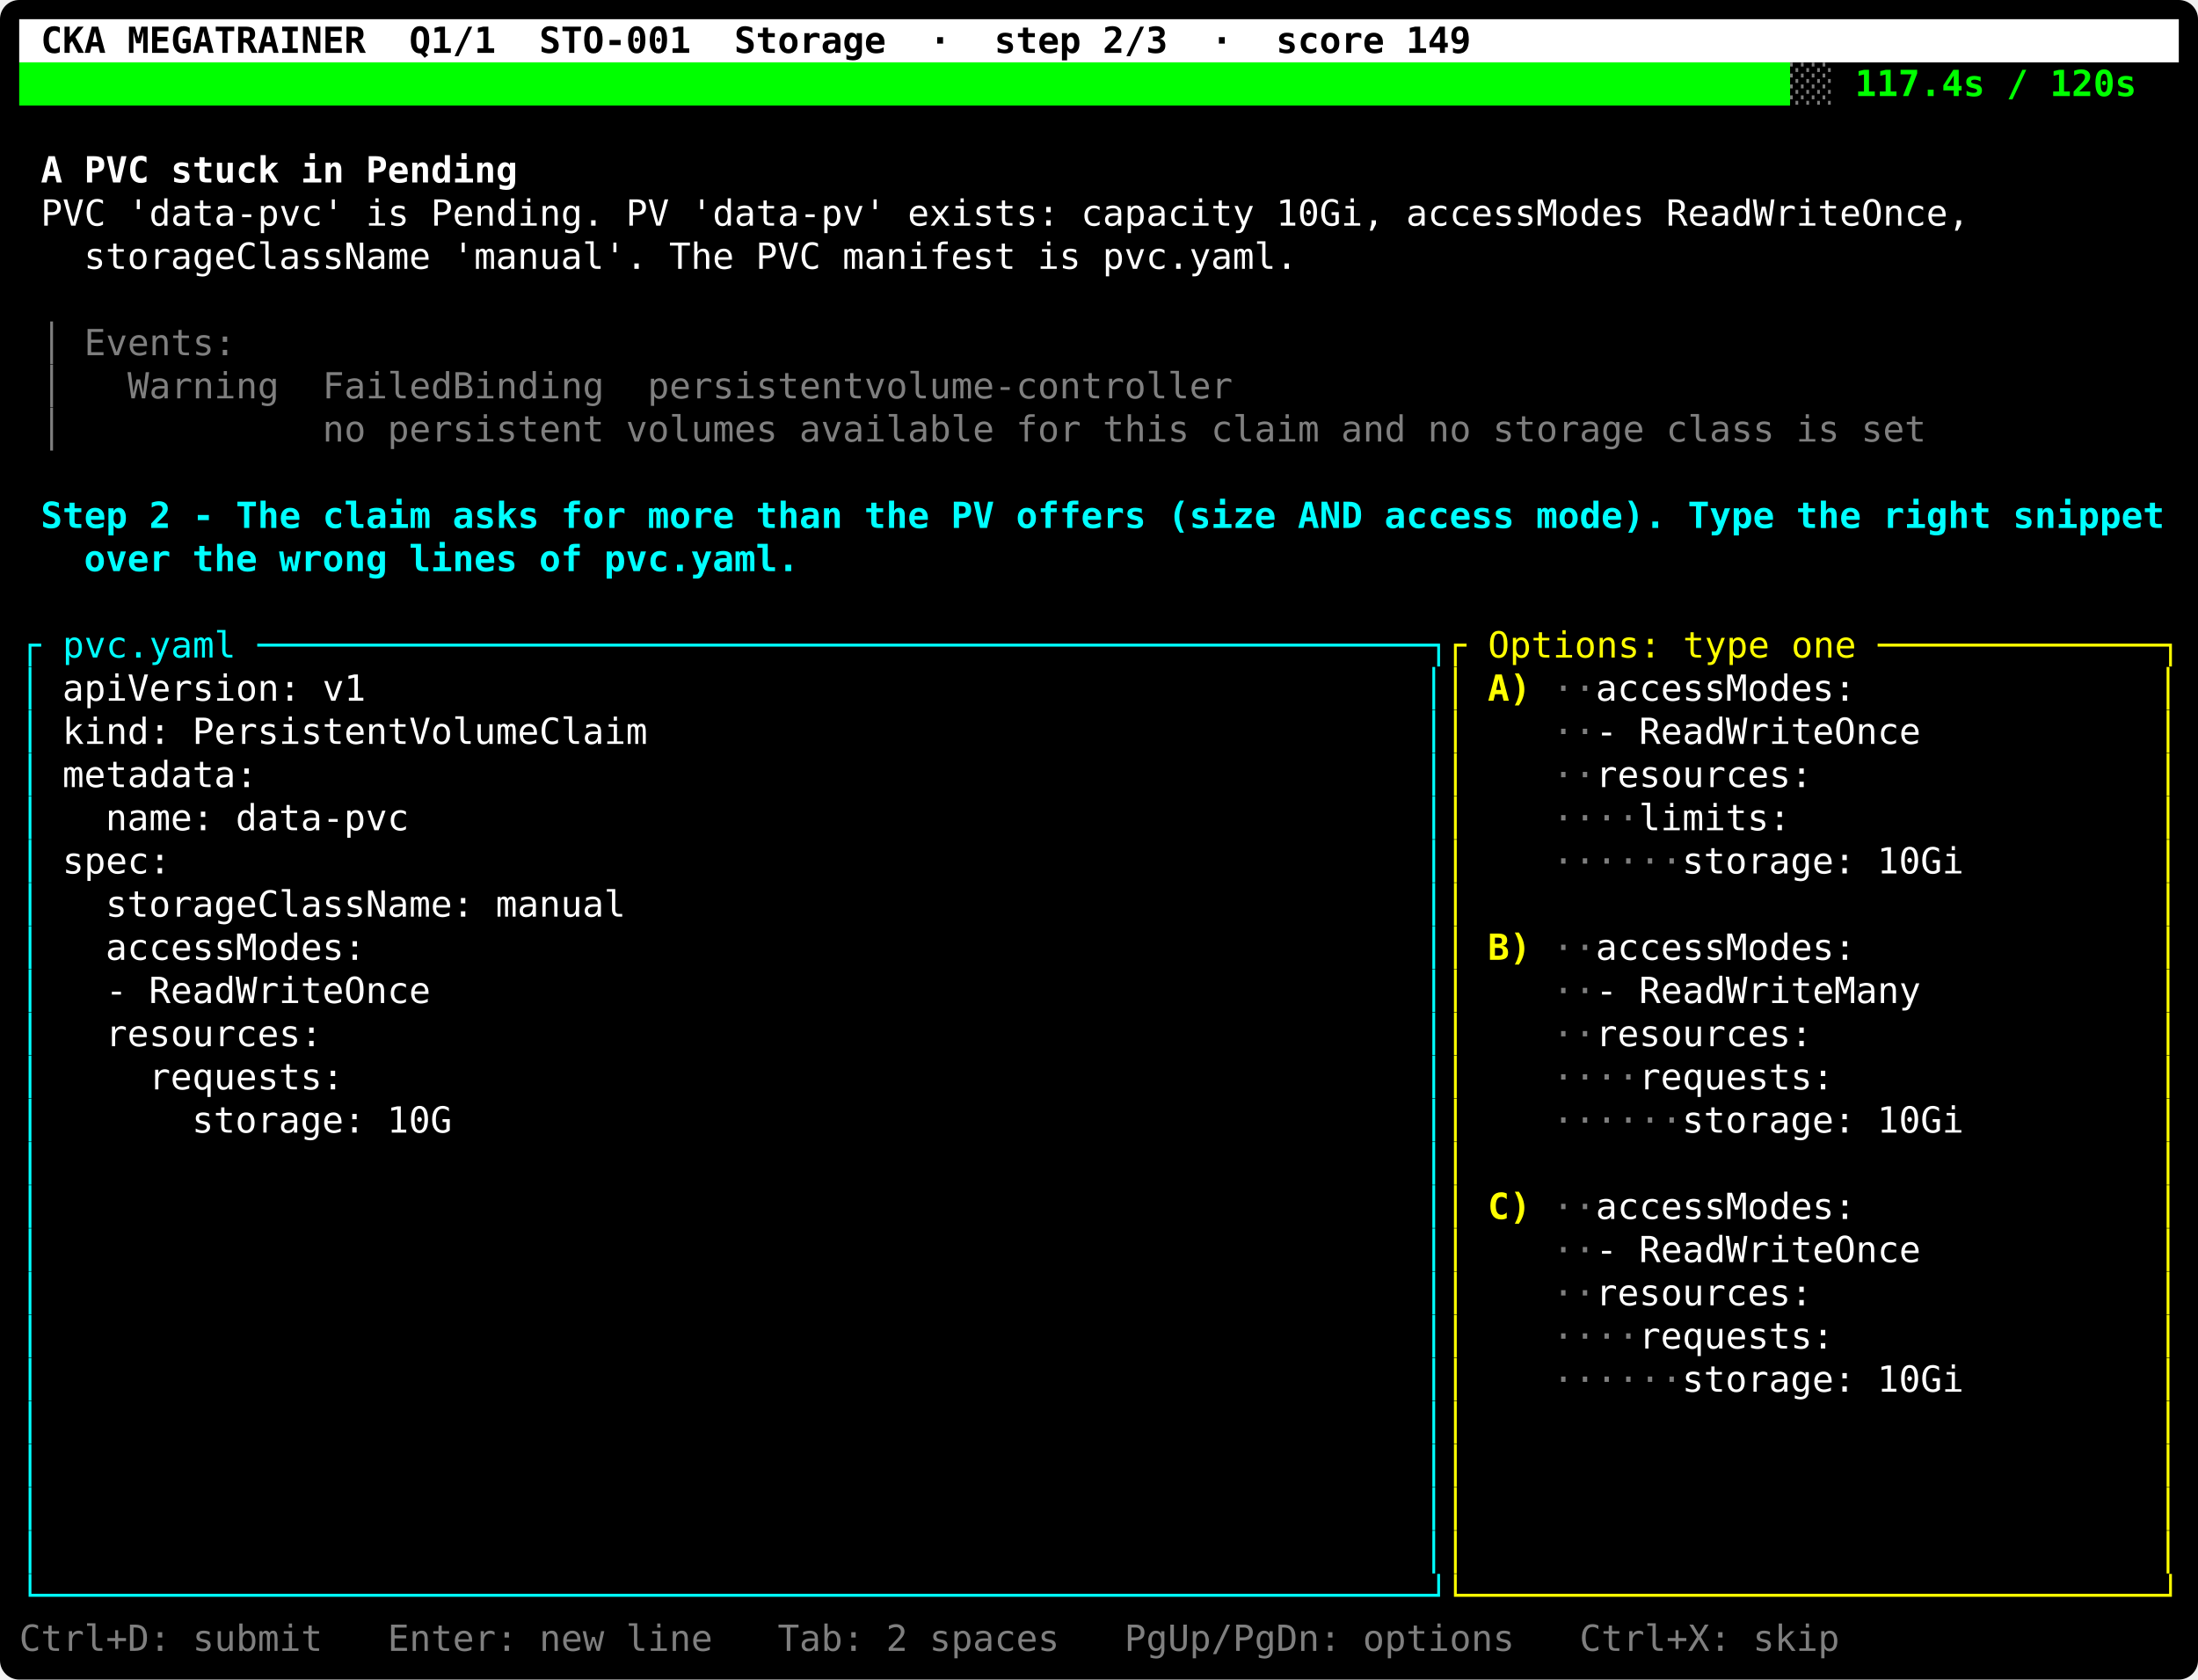
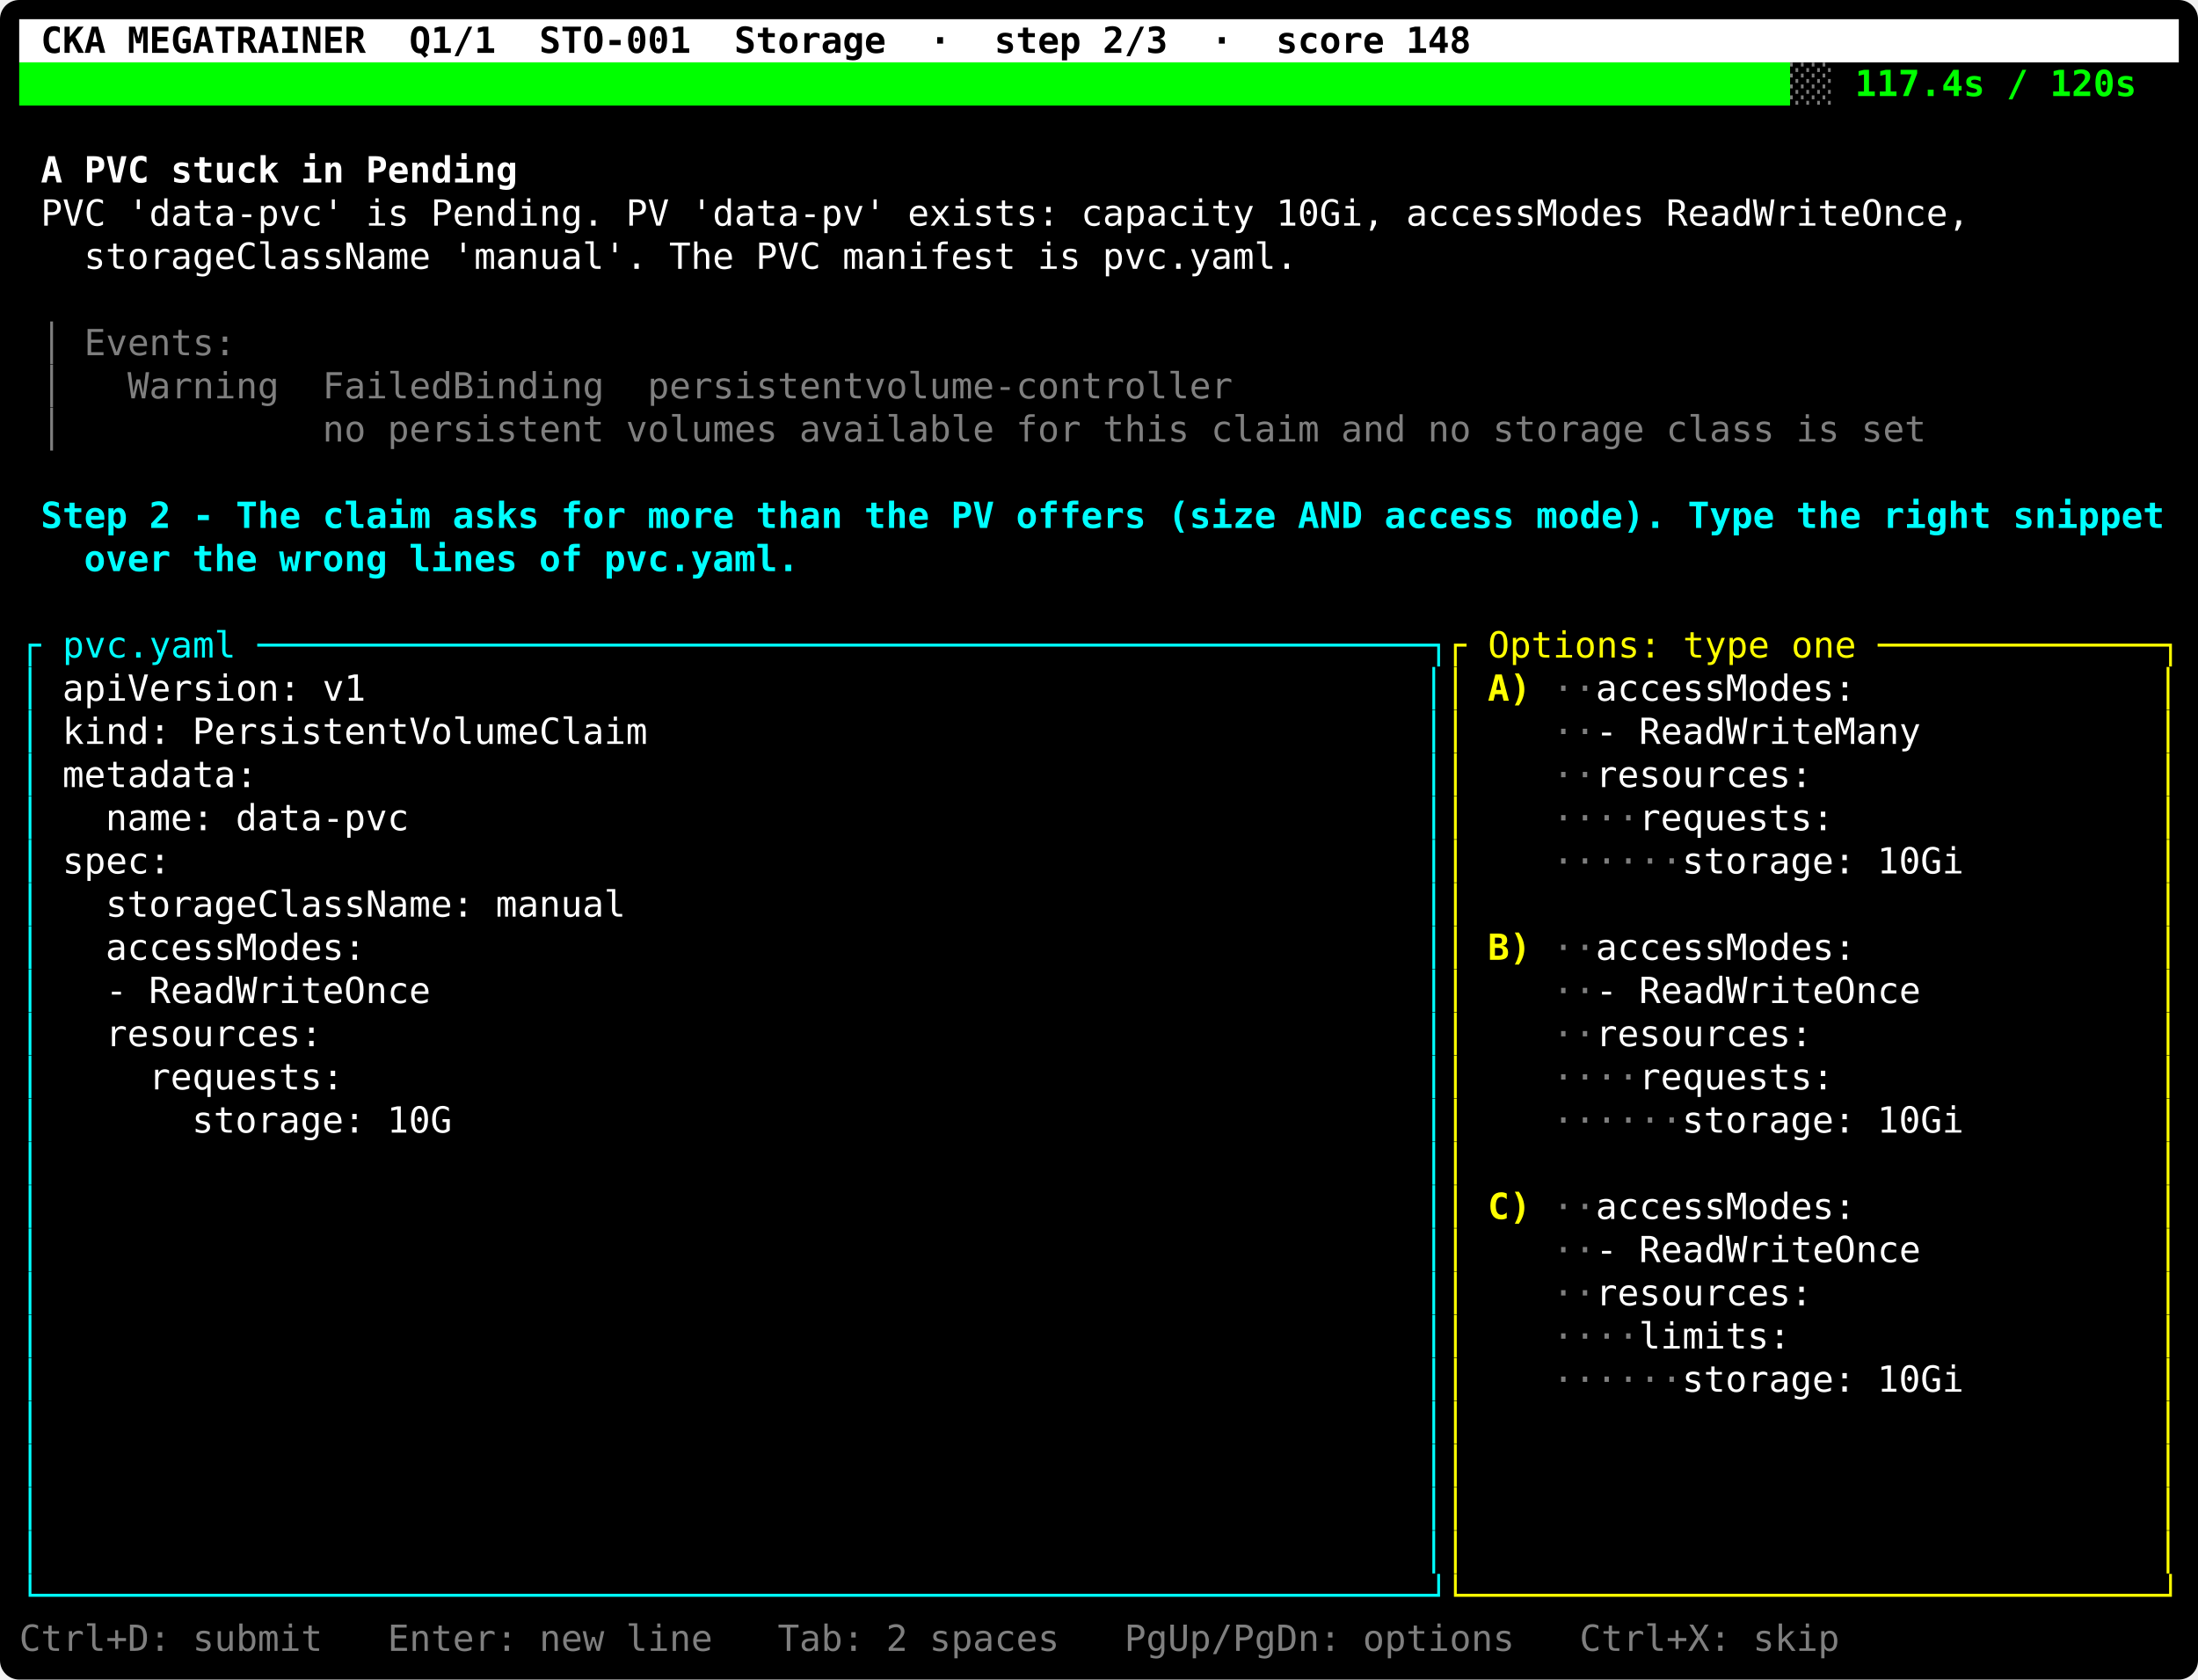
<svg xmlns="http://www.w3.org/2000/svg" xml:space="preserve" width="916" height="700" viewBox="-8 -8 916 700">
  <style>text{font-family:'DejaVu Sans Mono','Menlo','Consolas',monospace;font-size:15px;white-space:pre}</style>
  <rect x="-8" y="-8" width="916" height="700" rx="8" fill="#000000" />
  <rect x="0" y="0" width="900" height="18" fill="#ffffff" />
-   <text x="9" y="14.04" fill="#000000" font-weight="bold" textLength="594" lengthAdjust="spacingAndGlyphs">CKA MEGATRAINER  Q1/1  STO-001  Storage  ·  step 2/3  ·  score 149</text>
+   <text x="9" y="14.04" fill="#000000" font-weight="bold" textLength="594" lengthAdjust="spacingAndGlyphs">CKA MEGATRAINER  Q1/1  STO-001  Storage  ·  step 2/3  ·  score 148</text>
  <rect x="0" y="18" width="738" height="18" fill="#00ff00" />
  <text x="738" y="32.04" fill="#7f7f7f" textLength="18" lengthAdjust="spacingAndGlyphs">░░</text>
  <text x="765" y="32.04" fill="#00ff00" font-weight="bold" textLength="117" lengthAdjust="spacingAndGlyphs">117.4s / 120s</text>
  <text x="9" y="68.04" fill="#ffffff" font-weight="bold" textLength="198" lengthAdjust="spacingAndGlyphs">A PVC stuck in Pending</text>
  <text x="9" y="86.04" fill="#ffffff" textLength="801" lengthAdjust="spacingAndGlyphs">PVC 'data-pvc' is Pending. PV 'data-pv' exists: capacity 10Gi, accessModes ReadWriteOnce,</text>
  <text x="27" y="104.04" fill="#ffffff" textLength="504" lengthAdjust="spacingAndGlyphs">storageClassName 'manual'. The PVC manifest is pvc.yaml.</text>
  <text x="9" y="140.04" fill="#7f7f7f" textLength="81" lengthAdjust="spacingAndGlyphs">│ Events:</text>
  <text x="9" y="158.04" fill="#7f7f7f" textLength="495" lengthAdjust="spacingAndGlyphs">│   Warning  FailedBinding  persistentvolume-controller</text>
  <text x="9" y="176.04" fill="#7f7f7f" textLength="783" lengthAdjust="spacingAndGlyphs">│            no persistent volumes available for this claim and no storage class is set</text>
  <text x="9" y="212.04" fill="#00ffff" font-weight="bold" textLength="882" lengthAdjust="spacingAndGlyphs">Step 2 - The claim asks for more than the PV offers (size AND access mode). Type the right snippet</text>
  <text x="27" y="230.04" fill="#00ffff" font-weight="bold" textLength="297" lengthAdjust="spacingAndGlyphs">over the wrong lines of pvc.yaml.</text>
  <text x="0" y="266.04" fill="#00ffff" textLength="594" lengthAdjust="spacingAndGlyphs">┌ pvc.yaml ──────────────────────────────────────────────────────┐</text>
  <text x="594" y="266.04" fill="#ffff00" textLength="306" lengthAdjust="spacingAndGlyphs">┌ Options: type one ─────────────┐</text>
  <text x="0" y="284.04" fill="#00ffff" textLength="9" lengthAdjust="spacingAndGlyphs">│</text>
  <text x="18" y="284.04" fill="#ffffff" textLength="126" lengthAdjust="spacingAndGlyphs">apiVersion: v1</text>
  <text x="585" y="284.04" fill="#00ffff" textLength="9" lengthAdjust="spacingAndGlyphs">│</text>
  <text x="594" y="284.04" fill="#ffff00" textLength="9" lengthAdjust="spacingAndGlyphs">│</text>
  <text x="612" y="284.04" fill="#ffff00" font-weight="bold" textLength="18" lengthAdjust="spacingAndGlyphs">A)</text>
  <text x="639" y="284.04" fill="#7f7f7f" textLength="18" lengthAdjust="spacingAndGlyphs">··</text>
  <text x="657" y="284.04" fill="#ffffff" textLength="108" lengthAdjust="spacingAndGlyphs">accessModes:</text>
  <text x="891" y="284.04" fill="#ffff00" textLength="9" lengthAdjust="spacingAndGlyphs">│</text>
  <text x="0" y="302.04" fill="#00ffff" textLength="9" lengthAdjust="spacingAndGlyphs">│</text>
  <text x="18" y="302.04" fill="#ffffff" textLength="243" lengthAdjust="spacingAndGlyphs">kind: PersistentVolumeClaim</text>
  <text x="585" y="302.04" fill="#00ffff" textLength="9" lengthAdjust="spacingAndGlyphs">│</text>
  <text x="594" y="302.04" fill="#ffff00" textLength="9" lengthAdjust="spacingAndGlyphs">│</text>
  <text x="639" y="302.04" fill="#7f7f7f" textLength="18" lengthAdjust="spacingAndGlyphs">··</text>
-   <text x="657" y="302.04" fill="#ffffff" textLength="135" lengthAdjust="spacingAndGlyphs">- ReadWriteOnce</text>
+   <text x="657" y="302.04" fill="#ffffff" textLength="135" lengthAdjust="spacingAndGlyphs">- ReadWriteMany</text>
  <text x="891" y="302.04" fill="#ffff00" textLength="9" lengthAdjust="spacingAndGlyphs">│</text>
  <text x="0" y="320.04" fill="#00ffff" textLength="9" lengthAdjust="spacingAndGlyphs">│</text>
  <text x="18" y="320.04" fill="#ffffff" textLength="81" lengthAdjust="spacingAndGlyphs">metadata:</text>
  <text x="585" y="320.04" fill="#00ffff" textLength="9" lengthAdjust="spacingAndGlyphs">│</text>
  <text x="594" y="320.04" fill="#ffff00" textLength="9" lengthAdjust="spacingAndGlyphs">│</text>
  <text x="639" y="320.04" fill="#7f7f7f" textLength="18" lengthAdjust="spacingAndGlyphs">··</text>
  <text x="657" y="320.04" fill="#ffffff" textLength="90" lengthAdjust="spacingAndGlyphs">resources:</text>
  <text x="891" y="320.04" fill="#ffff00" textLength="9" lengthAdjust="spacingAndGlyphs">│</text>
  <text x="0" y="338.04" fill="#00ffff" textLength="9" lengthAdjust="spacingAndGlyphs">│</text>
  <text x="36" y="338.04" fill="#ffffff" textLength="126" lengthAdjust="spacingAndGlyphs">name: data-pvc</text>
  <text x="585" y="338.04" fill="#00ffff" textLength="9" lengthAdjust="spacingAndGlyphs">│</text>
  <text x="594" y="338.04" fill="#ffff00" textLength="9" lengthAdjust="spacingAndGlyphs">│</text>
  <text x="639" y="338.04" fill="#7f7f7f" textLength="36" lengthAdjust="spacingAndGlyphs">····</text>
-   <text x="675" y="338.04" fill="#ffffff" textLength="63" lengthAdjust="spacingAndGlyphs">limits:</text>
+   <text x="675" y="338.04" fill="#ffffff" textLength="81" lengthAdjust="spacingAndGlyphs">requests:</text>
  <text x="891" y="338.04" fill="#ffff00" textLength="9" lengthAdjust="spacingAndGlyphs">│</text>
  <text x="0" y="356.04" fill="#00ffff" textLength="9" lengthAdjust="spacingAndGlyphs">│</text>
  <text x="18" y="356.04" fill="#ffffff" textLength="45" lengthAdjust="spacingAndGlyphs">spec:</text>
  <text x="585" y="356.04" fill="#00ffff" textLength="9" lengthAdjust="spacingAndGlyphs">│</text>
  <text x="594" y="356.04" fill="#ffff00" textLength="9" lengthAdjust="spacingAndGlyphs">│</text>
  <text x="639" y="356.04" fill="#7f7f7f" textLength="54" lengthAdjust="spacingAndGlyphs">······</text>
  <text x="693" y="356.04" fill="#ffffff" textLength="117" lengthAdjust="spacingAndGlyphs">storage: 10Gi</text>
  <text x="891" y="356.04" fill="#ffff00" textLength="9" lengthAdjust="spacingAndGlyphs">│</text>
  <text x="0" y="374.04" fill="#00ffff" textLength="9" lengthAdjust="spacingAndGlyphs">│</text>
  <text x="36" y="374.04" fill="#ffffff" textLength="216" lengthAdjust="spacingAndGlyphs">storageClassName: manual</text>
  <text x="585" y="374.04" fill="#00ffff" textLength="9" lengthAdjust="spacingAndGlyphs">│</text>
  <text x="594" y="374.04" fill="#ffff00" textLength="9" lengthAdjust="spacingAndGlyphs">│</text>
  <text x="891" y="374.04" fill="#ffff00" textLength="9" lengthAdjust="spacingAndGlyphs">│</text>
  <text x="0" y="392.04" fill="#00ffff" textLength="9" lengthAdjust="spacingAndGlyphs">│</text>
  <text x="36" y="392.04" fill="#ffffff" textLength="108" lengthAdjust="spacingAndGlyphs">accessModes:</text>
  <text x="585" y="392.04" fill="#00ffff" textLength="9" lengthAdjust="spacingAndGlyphs">│</text>
  <text x="594" y="392.04" fill="#ffff00" textLength="9" lengthAdjust="spacingAndGlyphs">│</text>
  <text x="612" y="392.04" fill="#ffff00" font-weight="bold" textLength="18" lengthAdjust="spacingAndGlyphs">B)</text>
  <text x="639" y="392.04" fill="#7f7f7f" textLength="18" lengthAdjust="spacingAndGlyphs">··</text>
  <text x="657" y="392.04" fill="#ffffff" textLength="108" lengthAdjust="spacingAndGlyphs">accessModes:</text>
  <text x="891" y="392.04" fill="#ffff00" textLength="9" lengthAdjust="spacingAndGlyphs">│</text>
  <text x="0" y="410.04" fill="#00ffff" textLength="9" lengthAdjust="spacingAndGlyphs">│</text>
  <text x="36" y="410.04" fill="#ffffff" textLength="135" lengthAdjust="spacingAndGlyphs">- ReadWriteOnce</text>
  <text x="585" y="410.04" fill="#00ffff" textLength="9" lengthAdjust="spacingAndGlyphs">│</text>
  <text x="594" y="410.04" fill="#ffff00" textLength="9" lengthAdjust="spacingAndGlyphs">│</text>
  <text x="639" y="410.04" fill="#7f7f7f" textLength="18" lengthAdjust="spacingAndGlyphs">··</text>
-   <text x="657" y="410.04" fill="#ffffff" textLength="135" lengthAdjust="spacingAndGlyphs">- ReadWriteMany</text>
+   <text x="657" y="410.04" fill="#ffffff" textLength="135" lengthAdjust="spacingAndGlyphs">- ReadWriteOnce</text>
  <text x="891" y="410.04" fill="#ffff00" textLength="9" lengthAdjust="spacingAndGlyphs">│</text>
  <text x="0" y="428.04" fill="#00ffff" textLength="9" lengthAdjust="spacingAndGlyphs">│</text>
  <text x="36" y="428.04" fill="#ffffff" textLength="90" lengthAdjust="spacingAndGlyphs">resources:</text>
  <text x="585" y="428.04" fill="#00ffff" textLength="9" lengthAdjust="spacingAndGlyphs">│</text>
  <text x="594" y="428.04" fill="#ffff00" textLength="9" lengthAdjust="spacingAndGlyphs">│</text>
  <text x="639" y="428.04" fill="#7f7f7f" textLength="18" lengthAdjust="spacingAndGlyphs">··</text>
  <text x="657" y="428.04" fill="#ffffff" textLength="90" lengthAdjust="spacingAndGlyphs">resources:</text>
  <text x="891" y="428.04" fill="#ffff00" textLength="9" lengthAdjust="spacingAndGlyphs">│</text>
  <text x="0" y="446.04" fill="#00ffff" textLength="9" lengthAdjust="spacingAndGlyphs">│</text>
  <text x="54" y="446.04" fill="#ffffff" textLength="81" lengthAdjust="spacingAndGlyphs">requests:</text>
  <text x="585" y="446.04" fill="#00ffff" textLength="9" lengthAdjust="spacingAndGlyphs">│</text>
  <text x="594" y="446.04" fill="#ffff00" textLength="9" lengthAdjust="spacingAndGlyphs">│</text>
  <text x="639" y="446.04" fill="#7f7f7f" textLength="36" lengthAdjust="spacingAndGlyphs">····</text>
  <text x="675" y="446.04" fill="#ffffff" textLength="81" lengthAdjust="spacingAndGlyphs">requests:</text>
  <text x="891" y="446.04" fill="#ffff00" textLength="9" lengthAdjust="spacingAndGlyphs">│</text>
  <text x="0" y="464.04" fill="#00ffff" textLength="9" lengthAdjust="spacingAndGlyphs">│</text>
  <text x="72" y="464.04" fill="#ffffff" textLength="108" lengthAdjust="spacingAndGlyphs">storage: 10G</text>
  <text x="585" y="464.04" fill="#00ffff" textLength="9" lengthAdjust="spacingAndGlyphs">│</text>
  <text x="594" y="464.04" fill="#ffff00" textLength="9" lengthAdjust="spacingAndGlyphs">│</text>
  <text x="639" y="464.04" fill="#7f7f7f" textLength="54" lengthAdjust="spacingAndGlyphs">······</text>
  <text x="693" y="464.04" fill="#ffffff" textLength="117" lengthAdjust="spacingAndGlyphs">storage: 10Gi</text>
  <text x="891" y="464.04" fill="#ffff00" textLength="9" lengthAdjust="spacingAndGlyphs">│</text>
  <text x="0" y="482.04" fill="#00ffff" textLength="9" lengthAdjust="spacingAndGlyphs">│</text>
  <text x="585" y="482.04" fill="#00ffff" textLength="9" lengthAdjust="spacingAndGlyphs">│</text>
  <text x="594" y="482.04" fill="#ffff00" textLength="9" lengthAdjust="spacingAndGlyphs">│</text>
  <text x="891" y="482.04" fill="#ffff00" textLength="9" lengthAdjust="spacingAndGlyphs">│</text>
  <text x="0" y="500.04" fill="#00ffff" textLength="9" lengthAdjust="spacingAndGlyphs">│</text>
  <text x="585" y="500.04" fill="#00ffff" textLength="9" lengthAdjust="spacingAndGlyphs">│</text>
  <text x="594" y="500.04" fill="#ffff00" textLength="9" lengthAdjust="spacingAndGlyphs">│</text>
  <text x="612" y="500.04" fill="#ffff00" font-weight="bold" textLength="18" lengthAdjust="spacingAndGlyphs">C)</text>
  <text x="639" y="500.04" fill="#7f7f7f" textLength="18" lengthAdjust="spacingAndGlyphs">··</text>
  <text x="657" y="500.04" fill="#ffffff" textLength="108" lengthAdjust="spacingAndGlyphs">accessModes:</text>
  <text x="891" y="500.04" fill="#ffff00" textLength="9" lengthAdjust="spacingAndGlyphs">│</text>
  <text x="0" y="518.04" fill="#00ffff" textLength="9" lengthAdjust="spacingAndGlyphs">│</text>
  <text x="585" y="518.04" fill="#00ffff" textLength="9" lengthAdjust="spacingAndGlyphs">│</text>
  <text x="594" y="518.04" fill="#ffff00" textLength="9" lengthAdjust="spacingAndGlyphs">│</text>
  <text x="639" y="518.04" fill="#7f7f7f" textLength="18" lengthAdjust="spacingAndGlyphs">··</text>
  <text x="657" y="518.04" fill="#ffffff" textLength="135" lengthAdjust="spacingAndGlyphs">- ReadWriteOnce</text>
  <text x="891" y="518.04" fill="#ffff00" textLength="9" lengthAdjust="spacingAndGlyphs">│</text>
  <text x="0" y="536.04" fill="#00ffff" textLength="9" lengthAdjust="spacingAndGlyphs">│</text>
  <text x="585" y="536.04" fill="#00ffff" textLength="9" lengthAdjust="spacingAndGlyphs">│</text>
  <text x="594" y="536.04" fill="#ffff00" textLength="9" lengthAdjust="spacingAndGlyphs">│</text>
  <text x="639" y="536.04" fill="#7f7f7f" textLength="18" lengthAdjust="spacingAndGlyphs">··</text>
  <text x="657" y="536.04" fill="#ffffff" textLength="90" lengthAdjust="spacingAndGlyphs">resources:</text>
  <text x="891" y="536.04" fill="#ffff00" textLength="9" lengthAdjust="spacingAndGlyphs">│</text>
  <text x="0" y="554.04" fill="#00ffff" textLength="9" lengthAdjust="spacingAndGlyphs">│</text>
  <text x="585" y="554.04" fill="#00ffff" textLength="9" lengthAdjust="spacingAndGlyphs">│</text>
  <text x="594" y="554.04" fill="#ffff00" textLength="9" lengthAdjust="spacingAndGlyphs">│</text>
  <text x="639" y="554.04" fill="#7f7f7f" textLength="36" lengthAdjust="spacingAndGlyphs">····</text>
-   <text x="675" y="554.04" fill="#ffffff" textLength="81" lengthAdjust="spacingAndGlyphs">requests:</text>
+   <text x="675" y="554.04" fill="#ffffff" textLength="63" lengthAdjust="spacingAndGlyphs">limits:</text>
  <text x="891" y="554.04" fill="#ffff00" textLength="9" lengthAdjust="spacingAndGlyphs">│</text>
  <text x="0" y="572.04" fill="#00ffff" textLength="9" lengthAdjust="spacingAndGlyphs">│</text>
  <text x="585" y="572.04" fill="#00ffff" textLength="9" lengthAdjust="spacingAndGlyphs">│</text>
  <text x="594" y="572.04" fill="#ffff00" textLength="9" lengthAdjust="spacingAndGlyphs">│</text>
  <text x="639" y="572.04" fill="#7f7f7f" textLength="54" lengthAdjust="spacingAndGlyphs">······</text>
  <text x="693" y="572.04" fill="#ffffff" textLength="117" lengthAdjust="spacingAndGlyphs">storage: 10Gi</text>
  <text x="891" y="572.04" fill="#ffff00" textLength="9" lengthAdjust="spacingAndGlyphs">│</text>
  <text x="0" y="590.04" fill="#00ffff" textLength="9" lengthAdjust="spacingAndGlyphs">│</text>
  <text x="585" y="590.04" fill="#00ffff" textLength="9" lengthAdjust="spacingAndGlyphs">│</text>
  <text x="594" y="590.04" fill="#ffff00" textLength="9" lengthAdjust="spacingAndGlyphs">│</text>
  <text x="891" y="590.04" fill="#ffff00" textLength="9" lengthAdjust="spacingAndGlyphs">│</text>
  <text x="0" y="608.04" fill="#00ffff" textLength="9" lengthAdjust="spacingAndGlyphs">│</text>
  <text x="585" y="608.04" fill="#00ffff" textLength="9" lengthAdjust="spacingAndGlyphs">│</text>
  <text x="594" y="608.04" fill="#ffff00" textLength="9" lengthAdjust="spacingAndGlyphs">│</text>
  <text x="891" y="608.04" fill="#ffff00" textLength="9" lengthAdjust="spacingAndGlyphs">│</text>
  <text x="0" y="626.04" fill="#00ffff" textLength="9" lengthAdjust="spacingAndGlyphs">│</text>
  <text x="585" y="626.04" fill="#00ffff" textLength="9" lengthAdjust="spacingAndGlyphs">│</text>
  <text x="594" y="626.04" fill="#ffff00" textLength="9" lengthAdjust="spacingAndGlyphs">│</text>
  <text x="891" y="626.04" fill="#ffff00" textLength="9" lengthAdjust="spacingAndGlyphs">│</text>
  <text x="0" y="644.04" fill="#00ffff" textLength="9" lengthAdjust="spacingAndGlyphs">│</text>
  <text x="585" y="644.04" fill="#00ffff" textLength="9" lengthAdjust="spacingAndGlyphs">│</text>
  <text x="594" y="644.04" fill="#ffff00" textLength="9" lengthAdjust="spacingAndGlyphs">│</text>
  <text x="891" y="644.04" fill="#ffff00" textLength="9" lengthAdjust="spacingAndGlyphs">│</text>
  <text x="0" y="662.04" fill="#00ffff" textLength="594" lengthAdjust="spacingAndGlyphs">└────────────────────────────────────────────────────────────────┘</text>
  <text x="594" y="662.04" fill="#ffff00" textLength="306" lengthAdjust="spacingAndGlyphs">└────────────────────────────────┘</text>
  <text x="0" y="680.04" fill="#7f7f7f" textLength="756" lengthAdjust="spacingAndGlyphs">Ctrl+D: submit   Enter: new line   Tab: 2 spaces   PgUp/PgDn: options   Ctrl+X: skip</text>
</svg>
